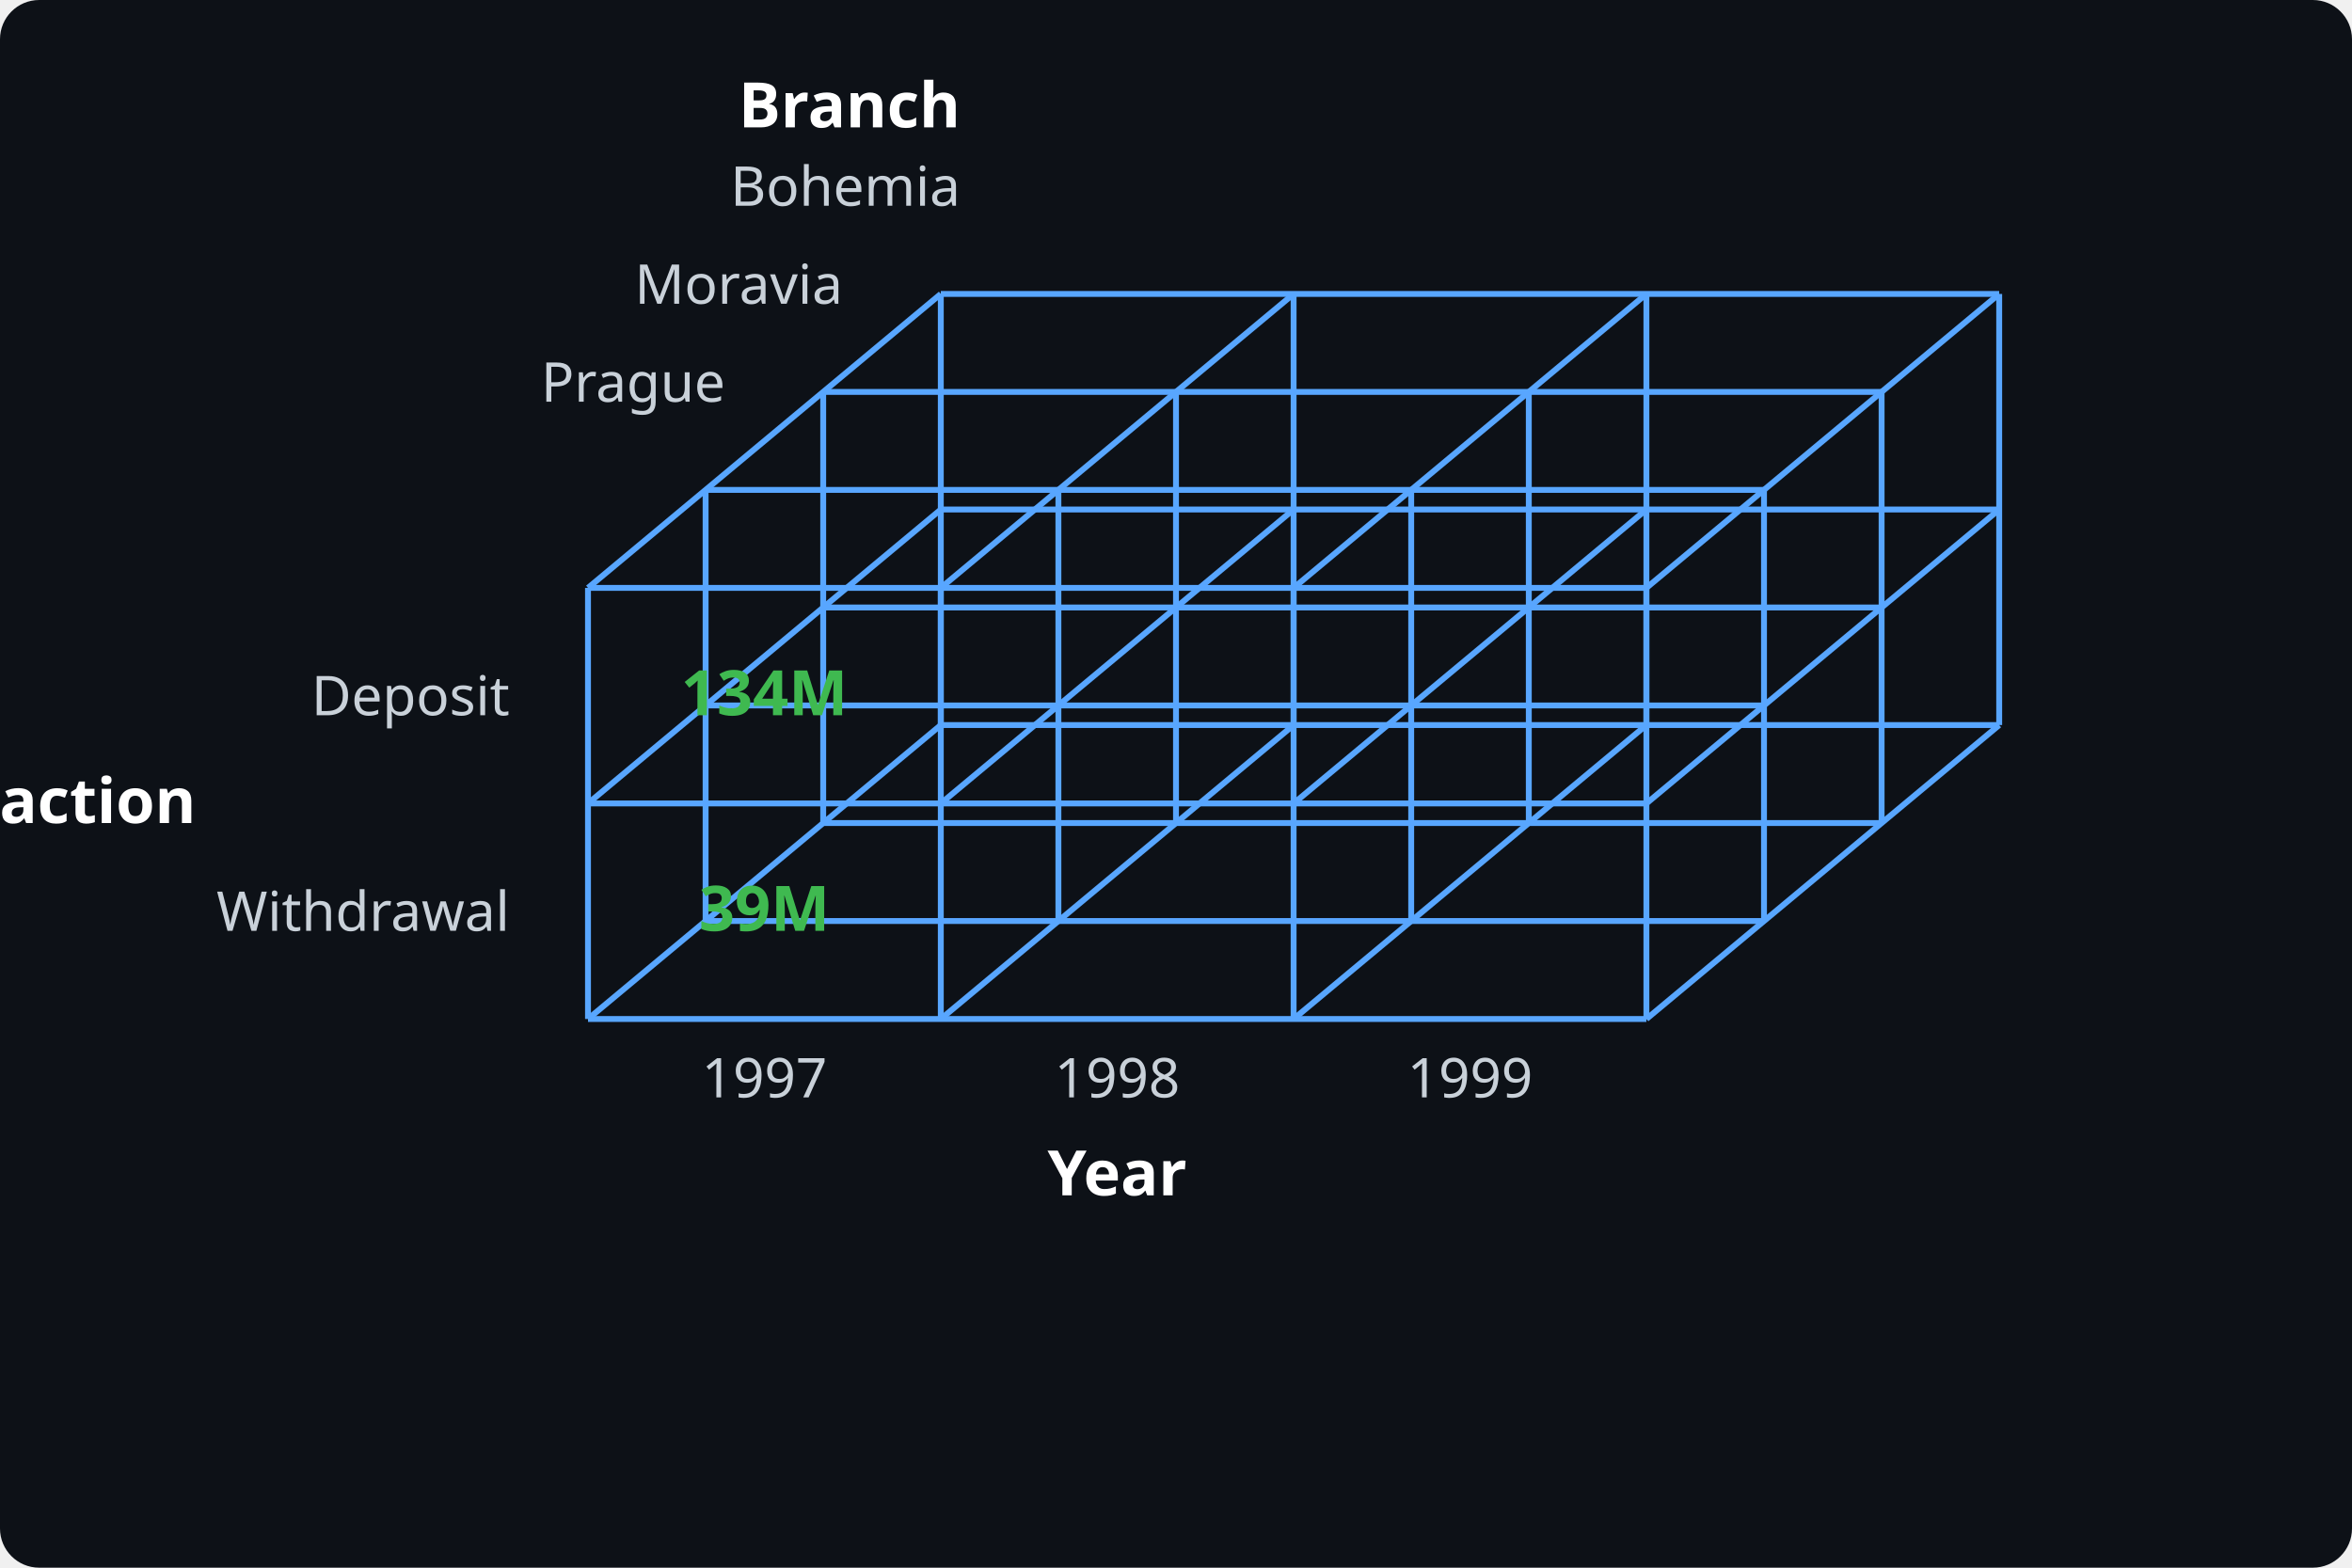
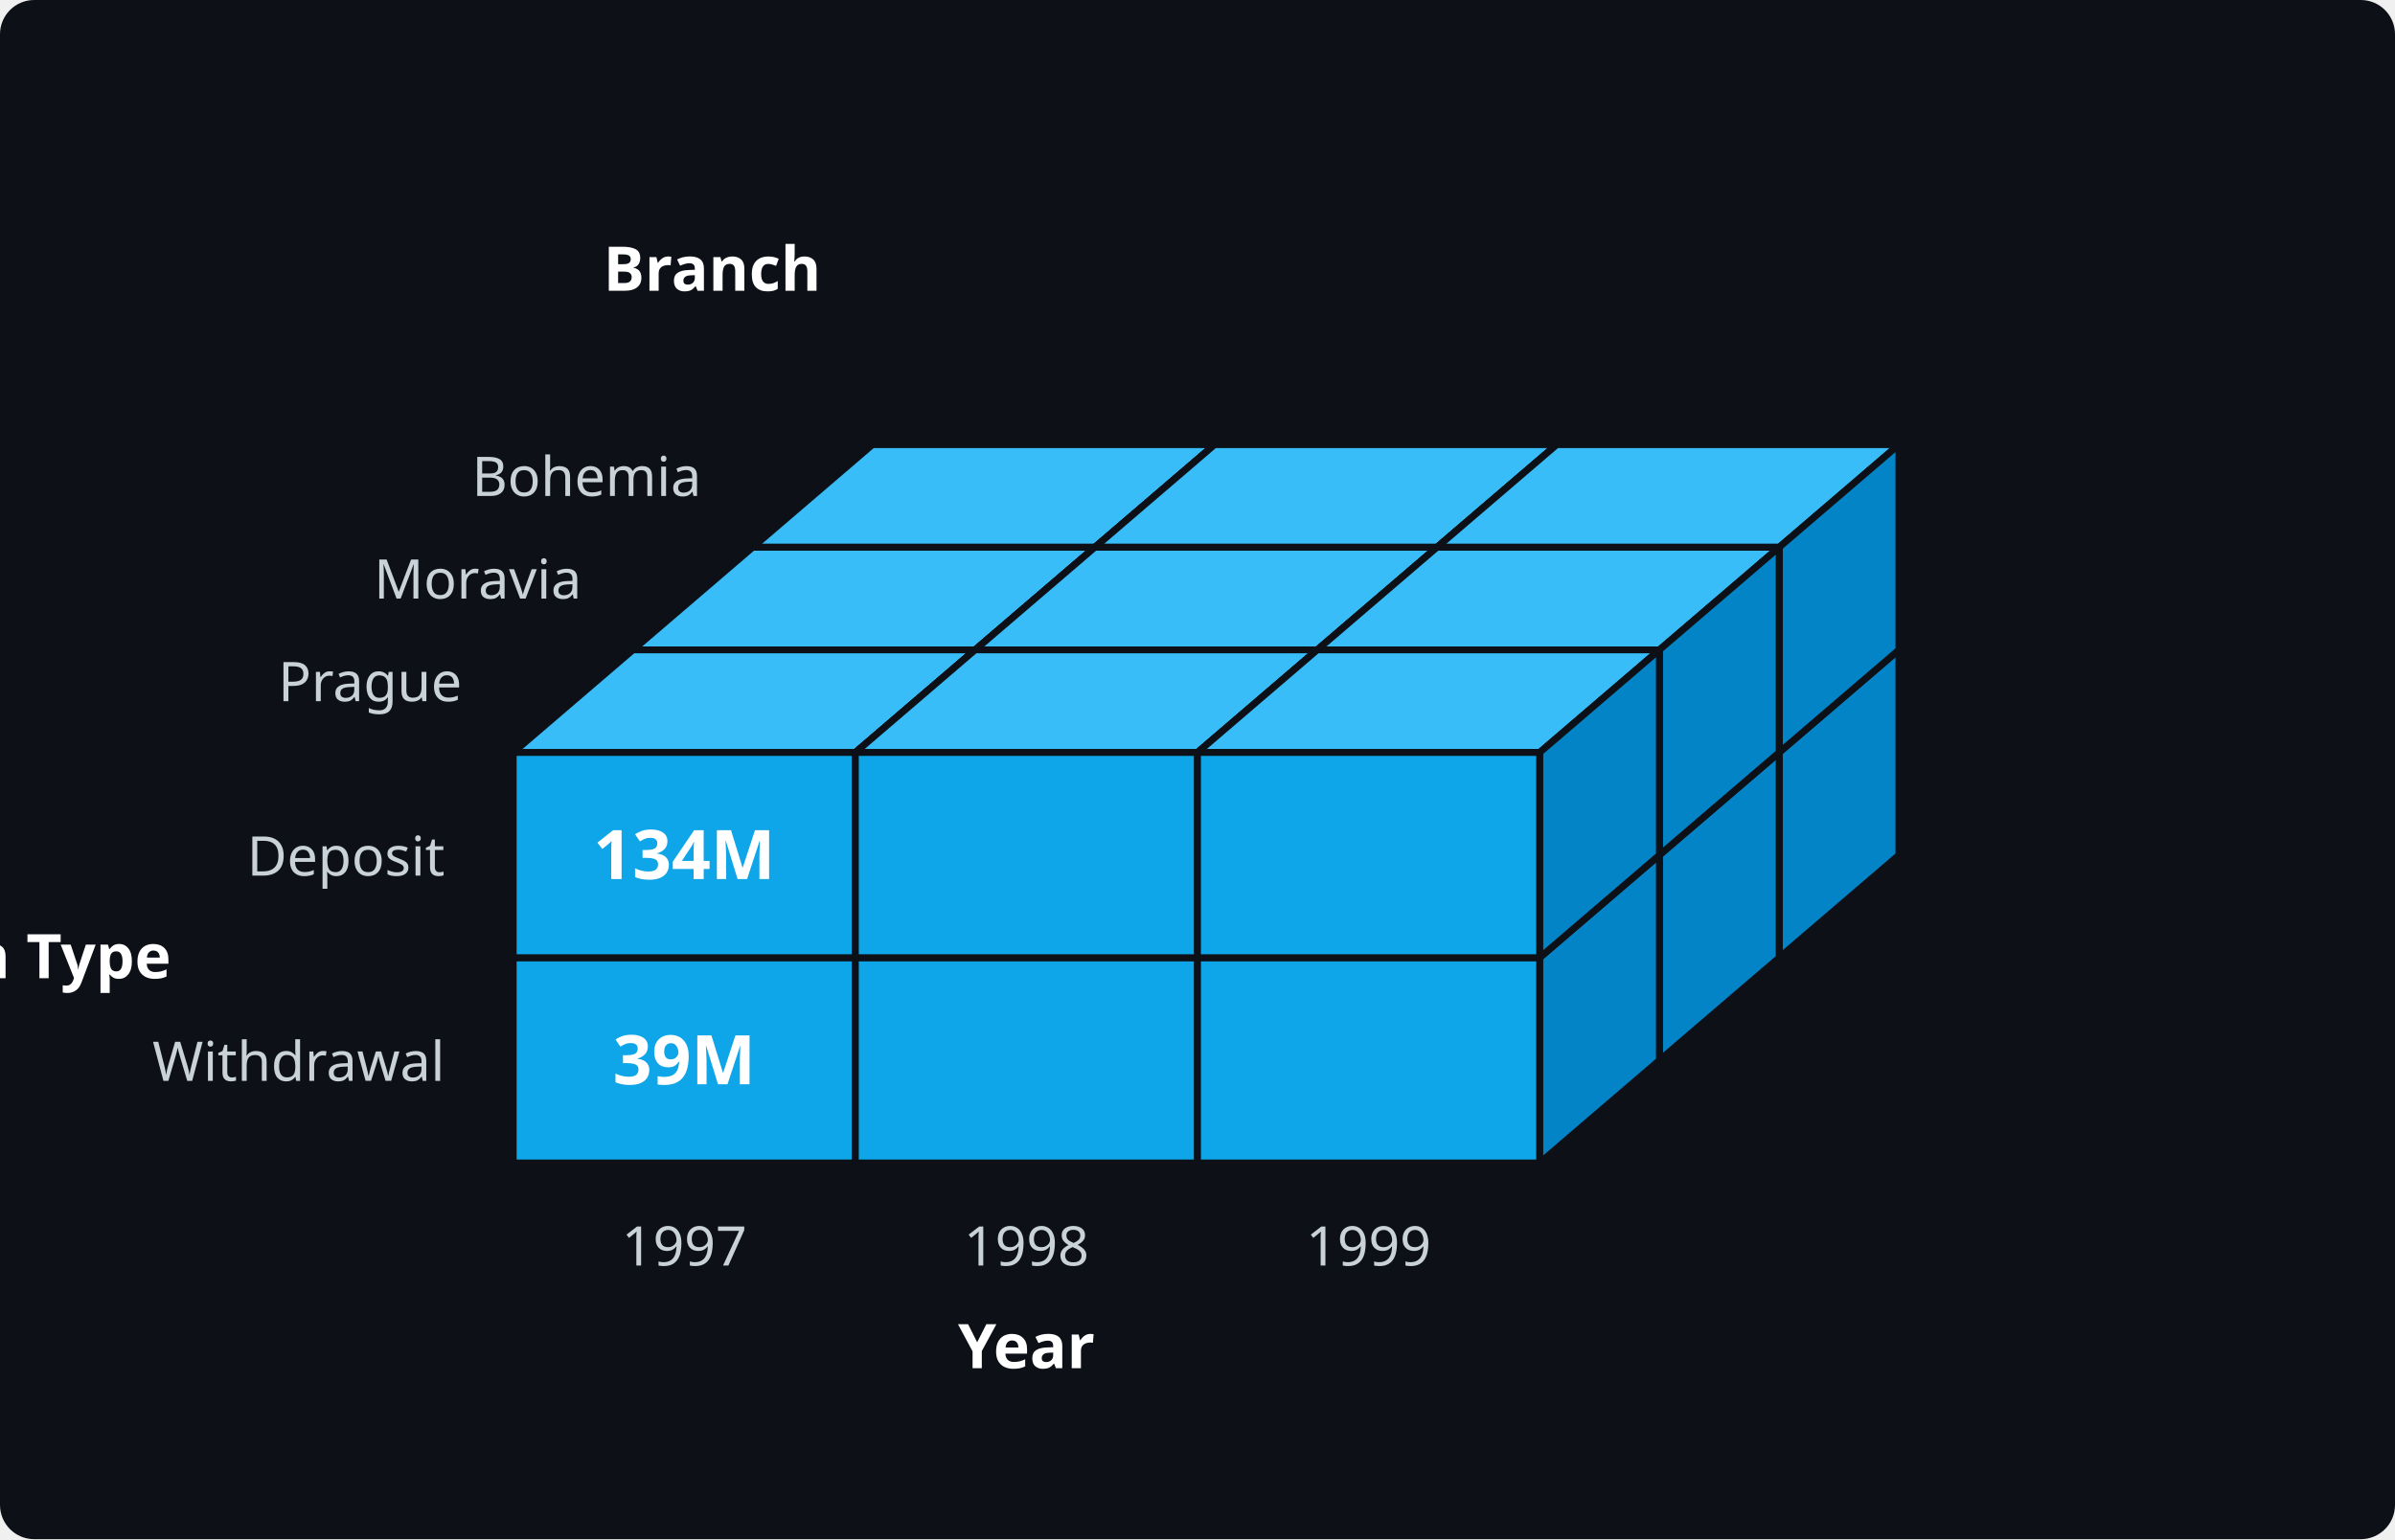
- <svg xmlns="http://www.w3.org/2000/svg" viewBox="0 0 600 400">\n<rect width="100%" height="100%" fill="#0d1117" rx="10" />\n<line fill="none" stroke="#58a6ff" stroke-width="1.5" x1="150" y1="150" x2="240" y2="75" />\n<line fill="none" stroke="#58a6ff" stroke-width="1.5" x1="240" y1="150" x2="330" y2="75" />\n<line fill="none" stroke="#58a6ff" stroke-width="1.5" x1="330" y1="150" x2="420" y2="75" />\n<line fill="none" stroke="#58a6ff" stroke-width="1.5" x1="420" y1="150" x2="510" y2="75" />\n<line fill="none" stroke="#58a6ff" stroke-width="1.5" x1="150" y1="205" x2="240" y2="130" />\n<line fill="none" stroke="#58a6ff" stroke-width="1.5" x1="240" y1="205" x2="330" y2="130" />\n<line fill="none" stroke="#58a6ff" stroke-width="1.5" x1="330" y1="205" x2="420" y2="130" />\n<line fill="none" stroke="#58a6ff" stroke-width="1.5" x1="420" y1="205" x2="510" y2="130" />\n<line fill="none" stroke="#58a6ff" stroke-width="1.5" x1="150" y1="260" x2="240" y2="185" />\n<line fill="none" stroke="#58a6ff" stroke-width="1.5" x1="240" y1="260" x2="330" y2="185" />\n<line fill="none" stroke="#58a6ff" stroke-width="1.5" x1="330" y1="260" x2="420" y2="185" />\n<line fill="none" stroke="#58a6ff" stroke-width="1.5" x1="420" y1="260" x2="510" y2="185" />\n<line fill="none" stroke="#58a6ff" stroke-width="1.5" x1="150" y1="150" x2="420" y2="150" />\n<line fill="none" stroke="#58a6ff" stroke-width="1.5" x1="150" y1="205" x2="420" y2="205" />\n<line fill="none" stroke="#58a6ff" stroke-width="1.5" x1="150" y1="260" x2="420" y2="260" />\n<line fill="none" stroke="#58a6ff" stroke-width="1.5" x1="180" y1="125" x2="450" y2="125" />\n<line fill="none" stroke="#58a6ff" stroke-width="1.5" x1="180" y1="180" x2="450" y2="180" />\n<line fill="none" stroke="#58a6ff" stroke-width="1.5" x1="180" y1="235" x2="450" y2="235" />\n<line fill="none" stroke="#58a6ff" stroke-width="1.5" x1="210" y1="100" x2="480" y2="100" />\n<line fill="none" stroke="#58a6ff" stroke-width="1.5" x1="210" y1="155" x2="480" y2="155" />\n<line fill="none" stroke="#58a6ff" stroke-width="1.5" x1="210" y1="210" x2="480" y2="210" />\n<line fill="none" stroke="#58a6ff" stroke-width="1.5" x1="240" y1="75" x2="510" y2="75" />\n<line fill="none" stroke="#58a6ff" stroke-width="1.5" x1="240" y1="130" x2="510" y2="130" />\n<line fill="none" stroke="#58a6ff" stroke-width="1.5" x1="240" y1="185" x2="510" y2="185" />\n<line fill="none" stroke="#58a6ff" stroke-width="1.5" x1="150" y1="150" x2="150" y2="260" />\n<line fill="none" stroke="#58a6ff" stroke-width="1.5" x1="240" y1="150" x2="240" y2="260" />\n<line fill="none" stroke="#58a6ff" stroke-width="1.5" x1="330" y1="150" x2="330" y2="260" />\n<line fill="none" stroke="#58a6ff" stroke-width="1.5" x1="420" y1="150" x2="420" y2="260" />\n<line fill="none" stroke="#58a6ff" stroke-width="1.5" x1="180" y1="125" x2="180" y2="235" />\n<line fill="none" stroke="#58a6ff" stroke-width="1.5" x1="270" y1="125" x2="270" y2="235" />\n<line fill="none" stroke="#58a6ff" stroke-width="1.5" x1="360" y1="125" x2="360" y2="235" />\n<line fill="none" stroke="#58a6ff" stroke-width="1.5" x1="450" y1="125" x2="450" y2="235" />\n<line fill="none" stroke="#58a6ff" stroke-width="1.5" x1="210" y1="100" x2="210" y2="210" />\n<line fill="none" stroke="#58a6ff" stroke-width="1.5" x1="300" y1="100" x2="300" y2="210" />\n<line fill="none" stroke="#58a6ff" stroke-width="1.5" x1="390" y1="100" x2="390" y2="210" />\n<line fill="none" stroke="#58a6ff" stroke-width="1.5" x1="480" y1="100" x2="480" y2="210" />\n<line fill="none" stroke="#58a6ff" stroke-width="1.5" x1="240" y1="75" x2="240" y2="185" />\n<line fill="none" stroke="#58a6ff" stroke-width="1.5" x1="330" y1="75" x2="330" y2="185" />\n<line fill="none" stroke="#58a6ff" stroke-width="1.5" x1="420" y1="75" x2="420" y2="185" />\n<line fill="none" stroke="#58a6ff" stroke-width="1.5" x1="510" y1="75" x2="510" y2="185" />\n<text font-family="sans-serif" font-size="14px" fill="#c9d1d9" x="195.0" y="280" text-anchor="middle">1997</text>\n<text font-family="sans-serif" font-size="14px" fill="#c9d1d9" x="285.0" y="280" text-anchor="middle">1998</text>\n<text font-family="sans-serif" font-size="14px" fill="#c9d1d9" x="375.0" y="280" text-anchor="middle">1999</text>\n<text font-family="sans-serif" font-size="16px" fill="#ffffff" font-weight="bold" x="285.0" y="305" text-anchor="middle">Year</text>\n<text font-family="sans-serif" font-size="14px" fill="#c9d1d9" x="130" y="182.5" text-anchor="end">Deposit</text>\n<text font-family="sans-serif" font-size="14px" fill="#c9d1d9" x="130" y="237.5" text-anchor="end">Withdrawal</text>\n<text font-family="sans-serif" font-size="16px" fill="#ffffff" font-weight="bold" x="50" y="210.0" text-anchor="end">Transaction</text>\n<text font-family="sans-serif" font-size="14px" fill="#c9d1d9" x="185.0" y="102.5" text-anchor="end">Prague</text>\n<text font-family="sans-serif" font-size="14px" fill="#c9d1d9" x="215.0" y="77.5" text-anchor="end">Moravia</text>\n<text font-family="sans-serif" font-size="14px" fill="#c9d1d9" x="245.0" y="52.5" text-anchor="end">Bohemia</text>\n<text font-family="sans-serif" font-size="16px" fill="#ffffff" font-weight="bold" x="245.0" y="32.5" text-anchor="end">Branch</text>\n<text font-family="sans-serif" font-size="16px" fill="#3fb950" font-weight="bold" x="195.0" y="182.5" text-anchor="middle">134M</text>\n<text font-family="sans-serif" font-size="16px" fill="#3fb950" font-weight="bold" x="195.0" y="237.5" text-anchor="middle">39M</text>\n</svg>
+ <svg xmlns="http://www.w3.org/2000/svg" viewBox="0 0 700 450">\n<rect width="100%" height="100%" fill="#0d1117" rx="10" />\n<polygon points="220,220 320,220 355,190 255,190" fill="#38bdf8" stroke="#0d1117" stroke-width="2" stroke-linejoin="round" />\n<polygon points="320,220 320,280 355,250 355,190" fill="#0284c7" stroke="#0d1117" stroke-width="2" stroke-linejoin="round" />\n<polygon points="220,220 320,220 320,280 220,280" fill="#0ea5e9" stroke="#0d1117" stroke-width="2" stroke-linejoin="round" />\n<polygon points="320,220 420,220 455,190 355,190" fill="#38bdf8" stroke="#0d1117" stroke-width="2" stroke-linejoin="round" />\n<polygon points="420,220 420,280 455,250 455,190" fill="#0284c7" stroke="#0d1117" stroke-width="2" stroke-linejoin="round" />\n<polygon points="320,220 420,220 420,280 320,280" fill="#0ea5e9" stroke="#0d1117" stroke-width="2" stroke-linejoin="round" />\n<polygon points="420,220 520,220 555,190 455,190" fill="#38bdf8" stroke="#0d1117" stroke-width="2" stroke-linejoin="round" />\n<polygon points="520,220 520,280 555,250 555,190" fill="#0284c7" stroke="#0d1117" stroke-width="2" stroke-linejoin="round" />\n<polygon points="420,220 520,220 520,280 420,280" fill="#0ea5e9" stroke="#0d1117" stroke-width="2" stroke-linejoin="round" />\n<polygon points="220,160 320,160 355,130 255,130" fill="#38bdf8" stroke="#0d1117" stroke-width="2" stroke-linejoin="round" />\n<polygon points="320,160 320,220 355,190 355,130" fill="#0284c7" stroke="#0d1117" stroke-width="2" stroke-linejoin="round" />\n<polygon points="220,160 320,160 320,220 220,220" fill="#0ea5e9" stroke="#0d1117" stroke-width="2" stroke-linejoin="round" />\n<polygon points="320,160 420,160 455,130 355,130" fill="#38bdf8" stroke="#0d1117" stroke-width="2" stroke-linejoin="round" />\n<polygon points="420,160 420,220 455,190 455,130" fill="#0284c7" stroke="#0d1117" stroke-width="2" stroke-linejoin="round" />\n<polygon points="320,160 420,160 420,220 320,220" fill="#0ea5e9" stroke="#0d1117" stroke-width="2" stroke-linejoin="round" />\n<polygon points="420,160 520,160 555,130 455,130" fill="#38bdf8" stroke="#0d1117" stroke-width="2" stroke-linejoin="round" />\n<polygon points="520,160 520,220 555,190 555,130" fill="#0284c7" stroke="#0d1117" stroke-width="2" stroke-linejoin="round" />\n<polygon points="420,160 520,160 520,220 420,220" fill="#0ea5e9" stroke="#0d1117" stroke-width="2" stroke-linejoin="round" />\n<polygon points="185,250 285,250 320,220 220,220" fill="#38bdf8" stroke="#0d1117" stroke-width="2" stroke-linejoin="round" />\n<polygon points="285,250 285,310 320,280 320,220" fill="#0284c7" stroke="#0d1117" stroke-width="2" stroke-linejoin="round" />\n<polygon points="185,250 285,250 285,310 185,310" fill="#0ea5e9" stroke="#0d1117" stroke-width="2" stroke-linejoin="round" />\n<polygon points="285,250 385,250 420,220 320,220" fill="#38bdf8" stroke="#0d1117" stroke-width="2" stroke-linejoin="round" />\n<polygon points="385,250 385,310 420,280 420,220" fill="#0284c7" stroke="#0d1117" stroke-width="2" stroke-linejoin="round" />\n<polygon points="285,250 385,250 385,310 285,310" fill="#0ea5e9" stroke="#0d1117" stroke-width="2" stroke-linejoin="round" />\n<polygon points="385,250 485,250 520,220 420,220" fill="#38bdf8" stroke="#0d1117" stroke-width="2" stroke-linejoin="round" />\n<polygon points="485,250 485,310 520,280 520,220" fill="#0284c7" stroke="#0d1117" stroke-width="2" stroke-linejoin="round" />\n<polygon points="385,250 485,250 485,310 385,310" fill="#0ea5e9" stroke="#0d1117" stroke-width="2" stroke-linejoin="round" />\n<polygon points="185,190 285,190 320,160 220,160" fill="#38bdf8" stroke="#0d1117" stroke-width="2" stroke-linejoin="round" />\n<polygon points="285,190 285,250 320,220 320,160" fill="#0284c7" stroke="#0d1117" stroke-width="2" stroke-linejoin="round" />\n<polygon points="185,190 285,190 285,250 185,250" fill="#0ea5e9" stroke="#0d1117" stroke-width="2" stroke-linejoin="round" />\n<polygon points="285,190 385,190 420,160 320,160" fill="#38bdf8" stroke="#0d1117" stroke-width="2" stroke-linejoin="round" />\n<polygon points="385,190 385,250 420,220 420,160" fill="#0284c7" stroke="#0d1117" stroke-width="2" stroke-linejoin="round" />\n<polygon points="285,190 385,190 385,250 285,250" fill="#0ea5e9" stroke="#0d1117" stroke-width="2" stroke-linejoin="round" />\n<polygon points="385,190 485,190 520,160 420,160" fill="#38bdf8" stroke="#0d1117" stroke-width="2" stroke-linejoin="round" />\n<polygon points="485,190 485,250 520,220 520,160" fill="#0284c7" stroke="#0d1117" stroke-width="2" stroke-linejoin="round" />\n<polygon points="385,190 485,190 485,250 385,250" fill="#0ea5e9" stroke="#0d1117" stroke-width="2" stroke-linejoin="round" />\n<polygon points="150,280 250,280 285,250 185,250" fill="#38bdf8" stroke="#0d1117" stroke-width="2" stroke-linejoin="round" />\n<polygon points="250,280 250,340 285,310 285,250" fill="#0284c7" stroke="#0d1117" stroke-width="2" stroke-linejoin="round" />\n<polygon points="150,280 250,280 250,340 150,340" fill="#0ea5e9" stroke="#0d1117" stroke-width="2" stroke-linejoin="round" />\n<polygon points="250,280 350,280 385,250 285,250" fill="#38bdf8" stroke="#0d1117" stroke-width="2" stroke-linejoin="round" />\n<polygon points="350,280 350,340 385,310 385,250" fill="#0284c7" stroke="#0d1117" stroke-width="2" stroke-linejoin="round" />\n<polygon points="250,280 350,280 350,340 250,340" fill="#0ea5e9" stroke="#0d1117" stroke-width="2" stroke-linejoin="round" />\n<polygon points="350,280 450,280 485,250 385,250" fill="#38bdf8" stroke="#0d1117" stroke-width="2" stroke-linejoin="round" />\n<polygon points="450,280 450,340 485,310 485,250" fill="#0284c7" stroke="#0d1117" stroke-width="2" stroke-linejoin="round" />\n<polygon points="350,280 450,280 450,340 350,340" fill="#0ea5e9" stroke="#0d1117" stroke-width="2" stroke-linejoin="round" />\n<polygon points="150,220 250,220 285,190 185,190" fill="#38bdf8" stroke="#0d1117" stroke-width="2" stroke-linejoin="round" />\n<polygon points="250,220 250,280 285,250 285,190" fill="#0284c7" stroke="#0d1117" stroke-width="2" stroke-linejoin="round" />\n<polygon points="150,220 250,220 250,280 150,280" fill="#0ea5e9" stroke="#0d1117" stroke-width="2" stroke-linejoin="round" />\n<polygon points="250,220 350,220 385,190 285,190" fill="#38bdf8" stroke="#0d1117" stroke-width="2" stroke-linejoin="round" />\n<polygon points="350,220 350,280 385,250 385,190" fill="#0284c7" stroke="#0d1117" stroke-width="2" stroke-linejoin="round" />\n<polygon points="250,220 350,220 350,280 250,280" fill="#0ea5e9" stroke="#0d1117" stroke-width="2" stroke-linejoin="round" />\n<polygon points="350,220 450,220 485,190 385,190" fill="#38bdf8" stroke="#0d1117" stroke-width="2" stroke-linejoin="round" />\n<polygon points="450,220 450,280 485,250 485,190" fill="#0284c7" stroke="#0d1117" stroke-width="2" stroke-linejoin="round" />\n<polygon points="350,220 450,220 450,280 350,280" fill="#0ea5e9" stroke="#0d1117" stroke-width="2" stroke-linejoin="round" />\n<text font-family="sans-serif" font-size="16px" fill="#c9d1d9" x="200.0" y="370" text-anchor="middle">1997</text>\n<text font-family="sans-serif" font-size="16px" fill="#c9d1d9" x="300.0" y="370" text-anchor="middle">1998</text>\n<text font-family="sans-serif" font-size="16px" fill="#c9d1d9" x="400.0" y="370" text-anchor="middle">1999</text>\n<text font-family="sans-serif" font-size="18px" fill="#ffffff" font-weight="bold" x="300.0" y="400" text-anchor="middle">Year</text>\n<text font-family="sans-serif" font-size="16px" fill="#c9d1d9" x="130" y="256.0" text-anchor="end">Deposit</text>\n<text font-family="sans-serif" font-size="16px" fill="#c9d1d9" x="130" y="316.0" text-anchor="end">Withdrawal</text>\n<text font-family="sans-serif" font-size="18px" fill="#ffffff" font-weight="bold" x="50" y="286.0" text-anchor="end">Transaction Type</text>\n<text font-family="sans-serif" font-size="16px" fill="#c9d1d9" x="135" y="205" text-anchor="end">Prague</text>\n<text font-family="sans-serif" font-size="16px" fill="#c9d1d9" x="170" y="175" text-anchor="end">Moravia</text>\n<text font-family="sans-serif" font-size="16px" fill="#c9d1d9" x="205" y="145" text-anchor="end">Bohemia</text>\n<text font-family="sans-serif" font-size="18px" fill="#ffffff" font-weight="bold" x="240" y="85" text-anchor="end">Branch</text>\n<text font-family="sans-serif" font-size="20px" fill="#ffffff" font-weight="bold" x="200.0" y="257.0" text-anchor="middle">134M</text>\n<text font-family="sans-serif" font-size="20px" fill="#ffffff" font-weight="bold" x="200.0" y="317.0" text-anchor="middle">39M</text>\n</svg>
